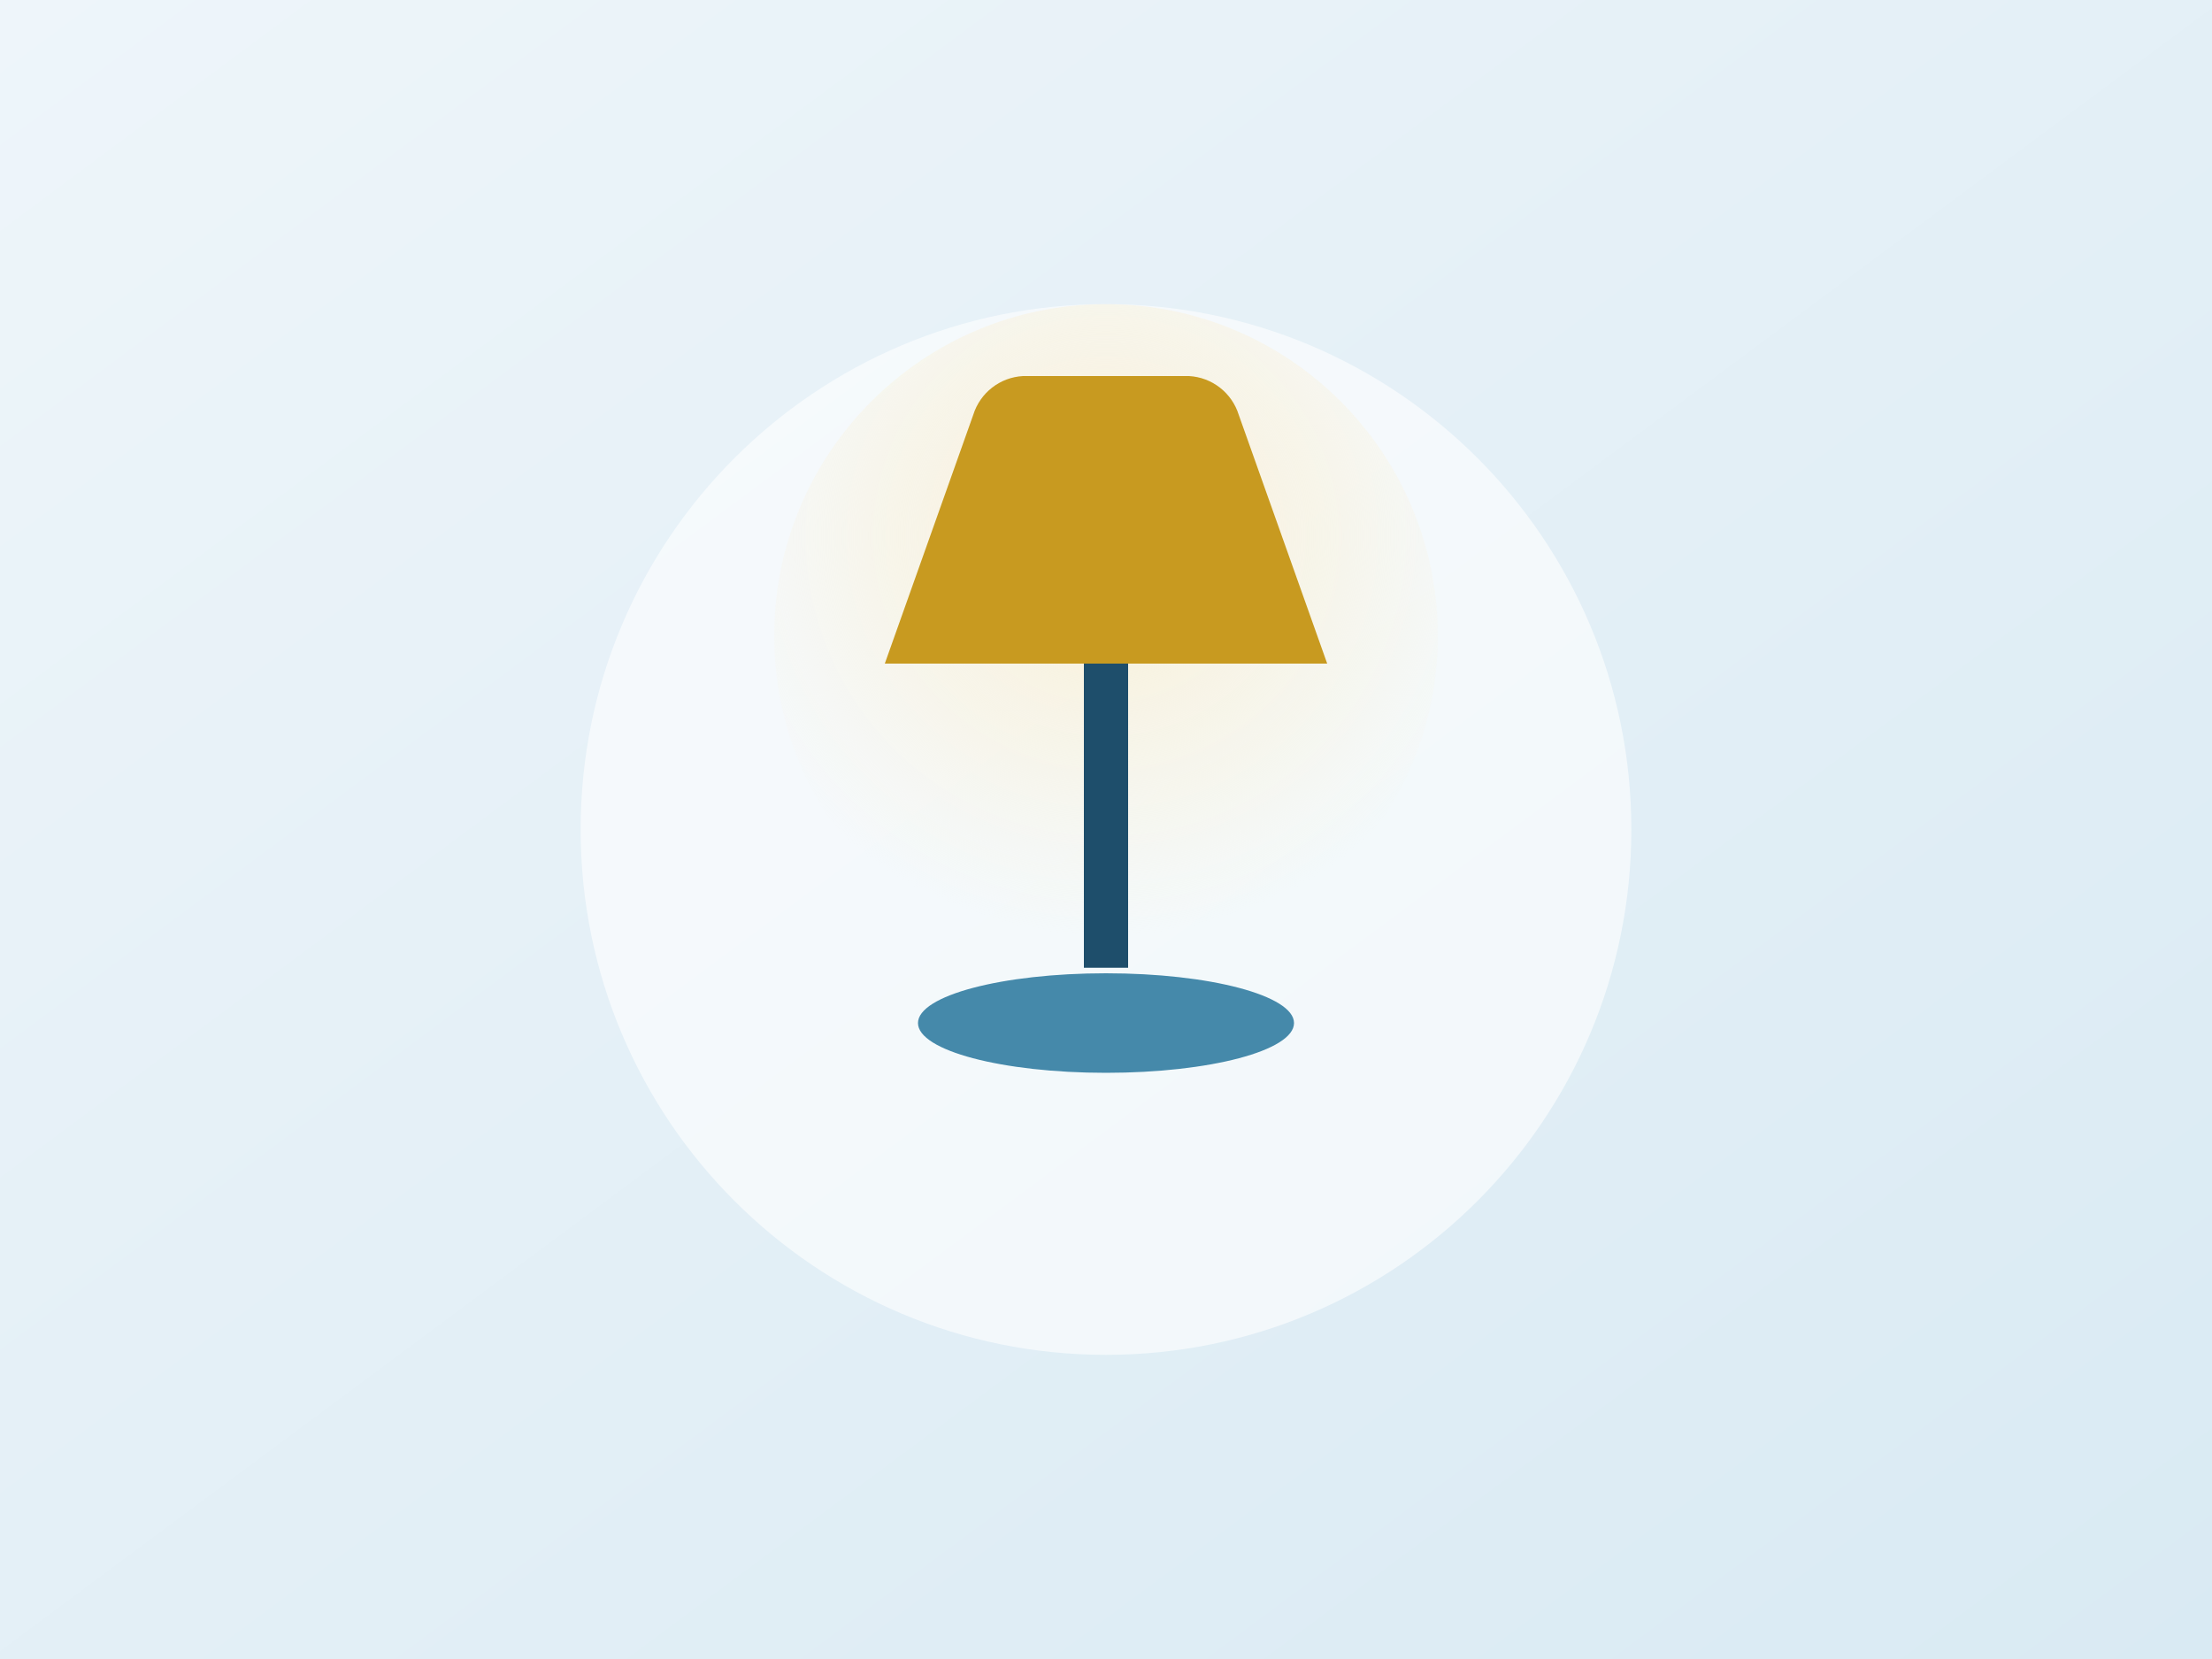
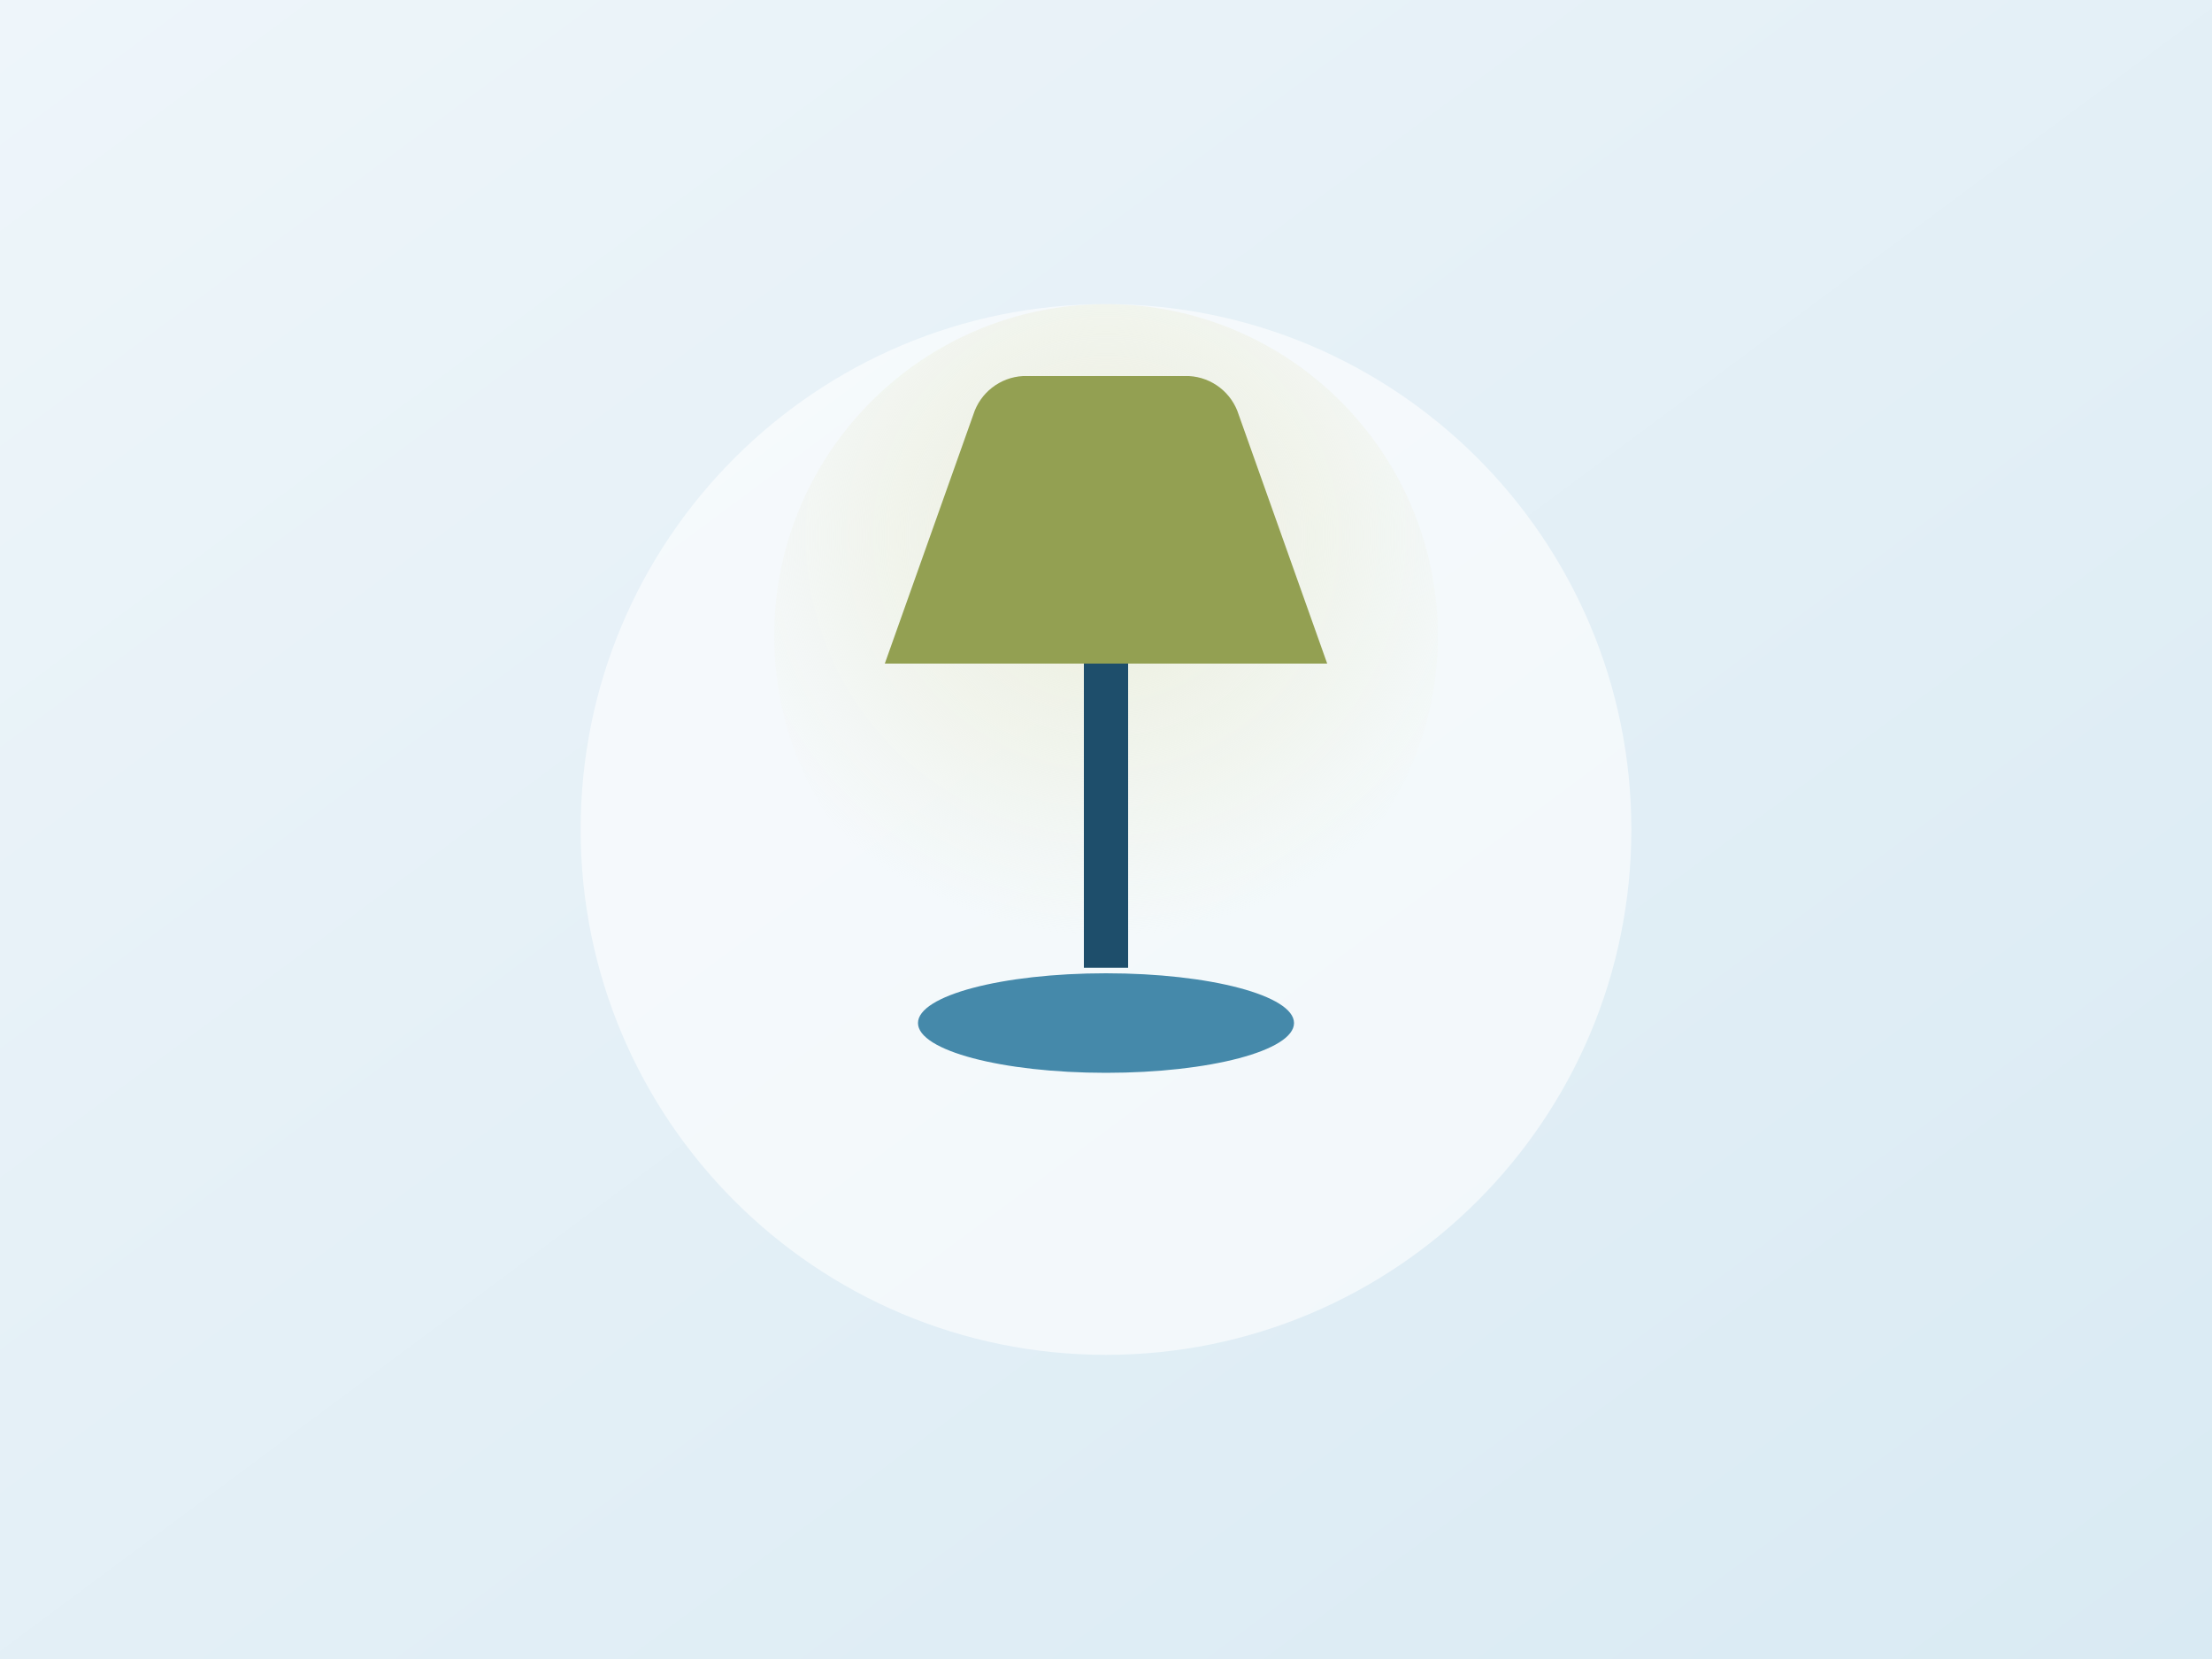
<svg xmlns="http://www.w3.org/2000/svg" viewBox="0 0 400 300">
  <defs>
    <linearGradient id="bg" x1="0" y1="0" x2="1" y2="1">
      <stop offset="0%" stop-color="#EEF5FA" />
      <stop offset="100%" stop-color="#D9EAF3" />
    </linearGradient>
    <radialGradient id="glow" cx="50%" cy="35%" r="60%">
-       <stop offset="0%" stop-color="#FAF0D5" />
-       <stop offset="100%" stop-color="#FAF0D5" stop-opacity="0" />
+       <stop offset="0%" stop-color="#ECEEDA" />
+       <stop offset="100%" stop-color="#ECEEDA" stop-opacity="0" />
    </radialGradient>
  </defs>
  <rect width="400" height="300" fill="url(#bg)" />
  <circle cx="200" cy="150" r="95" fill="#FFFFFF" opacity="0.6" />
  <circle cx="200" cy="115" r="60" fill="url(#glow)" />
-   <path d="M160 120 l16 -45 a10 10 0 0 1 9 -7 h30 a10 10 0 0 1 9 7 l16 45 z" fill="#C89A20" />
+   <path d="M160 120 l16 -45 a10 10 0 0 1 9 -7 h30 a10 10 0 0 1 9 7 l16 45 z" fill="#93A052" />
  <rect x="196" y="120" width="8" height="55" fill="#1E4E6B" />
  <ellipse cx="200" cy="185" rx="34" ry="9" fill="#4589AA" />
</svg>
